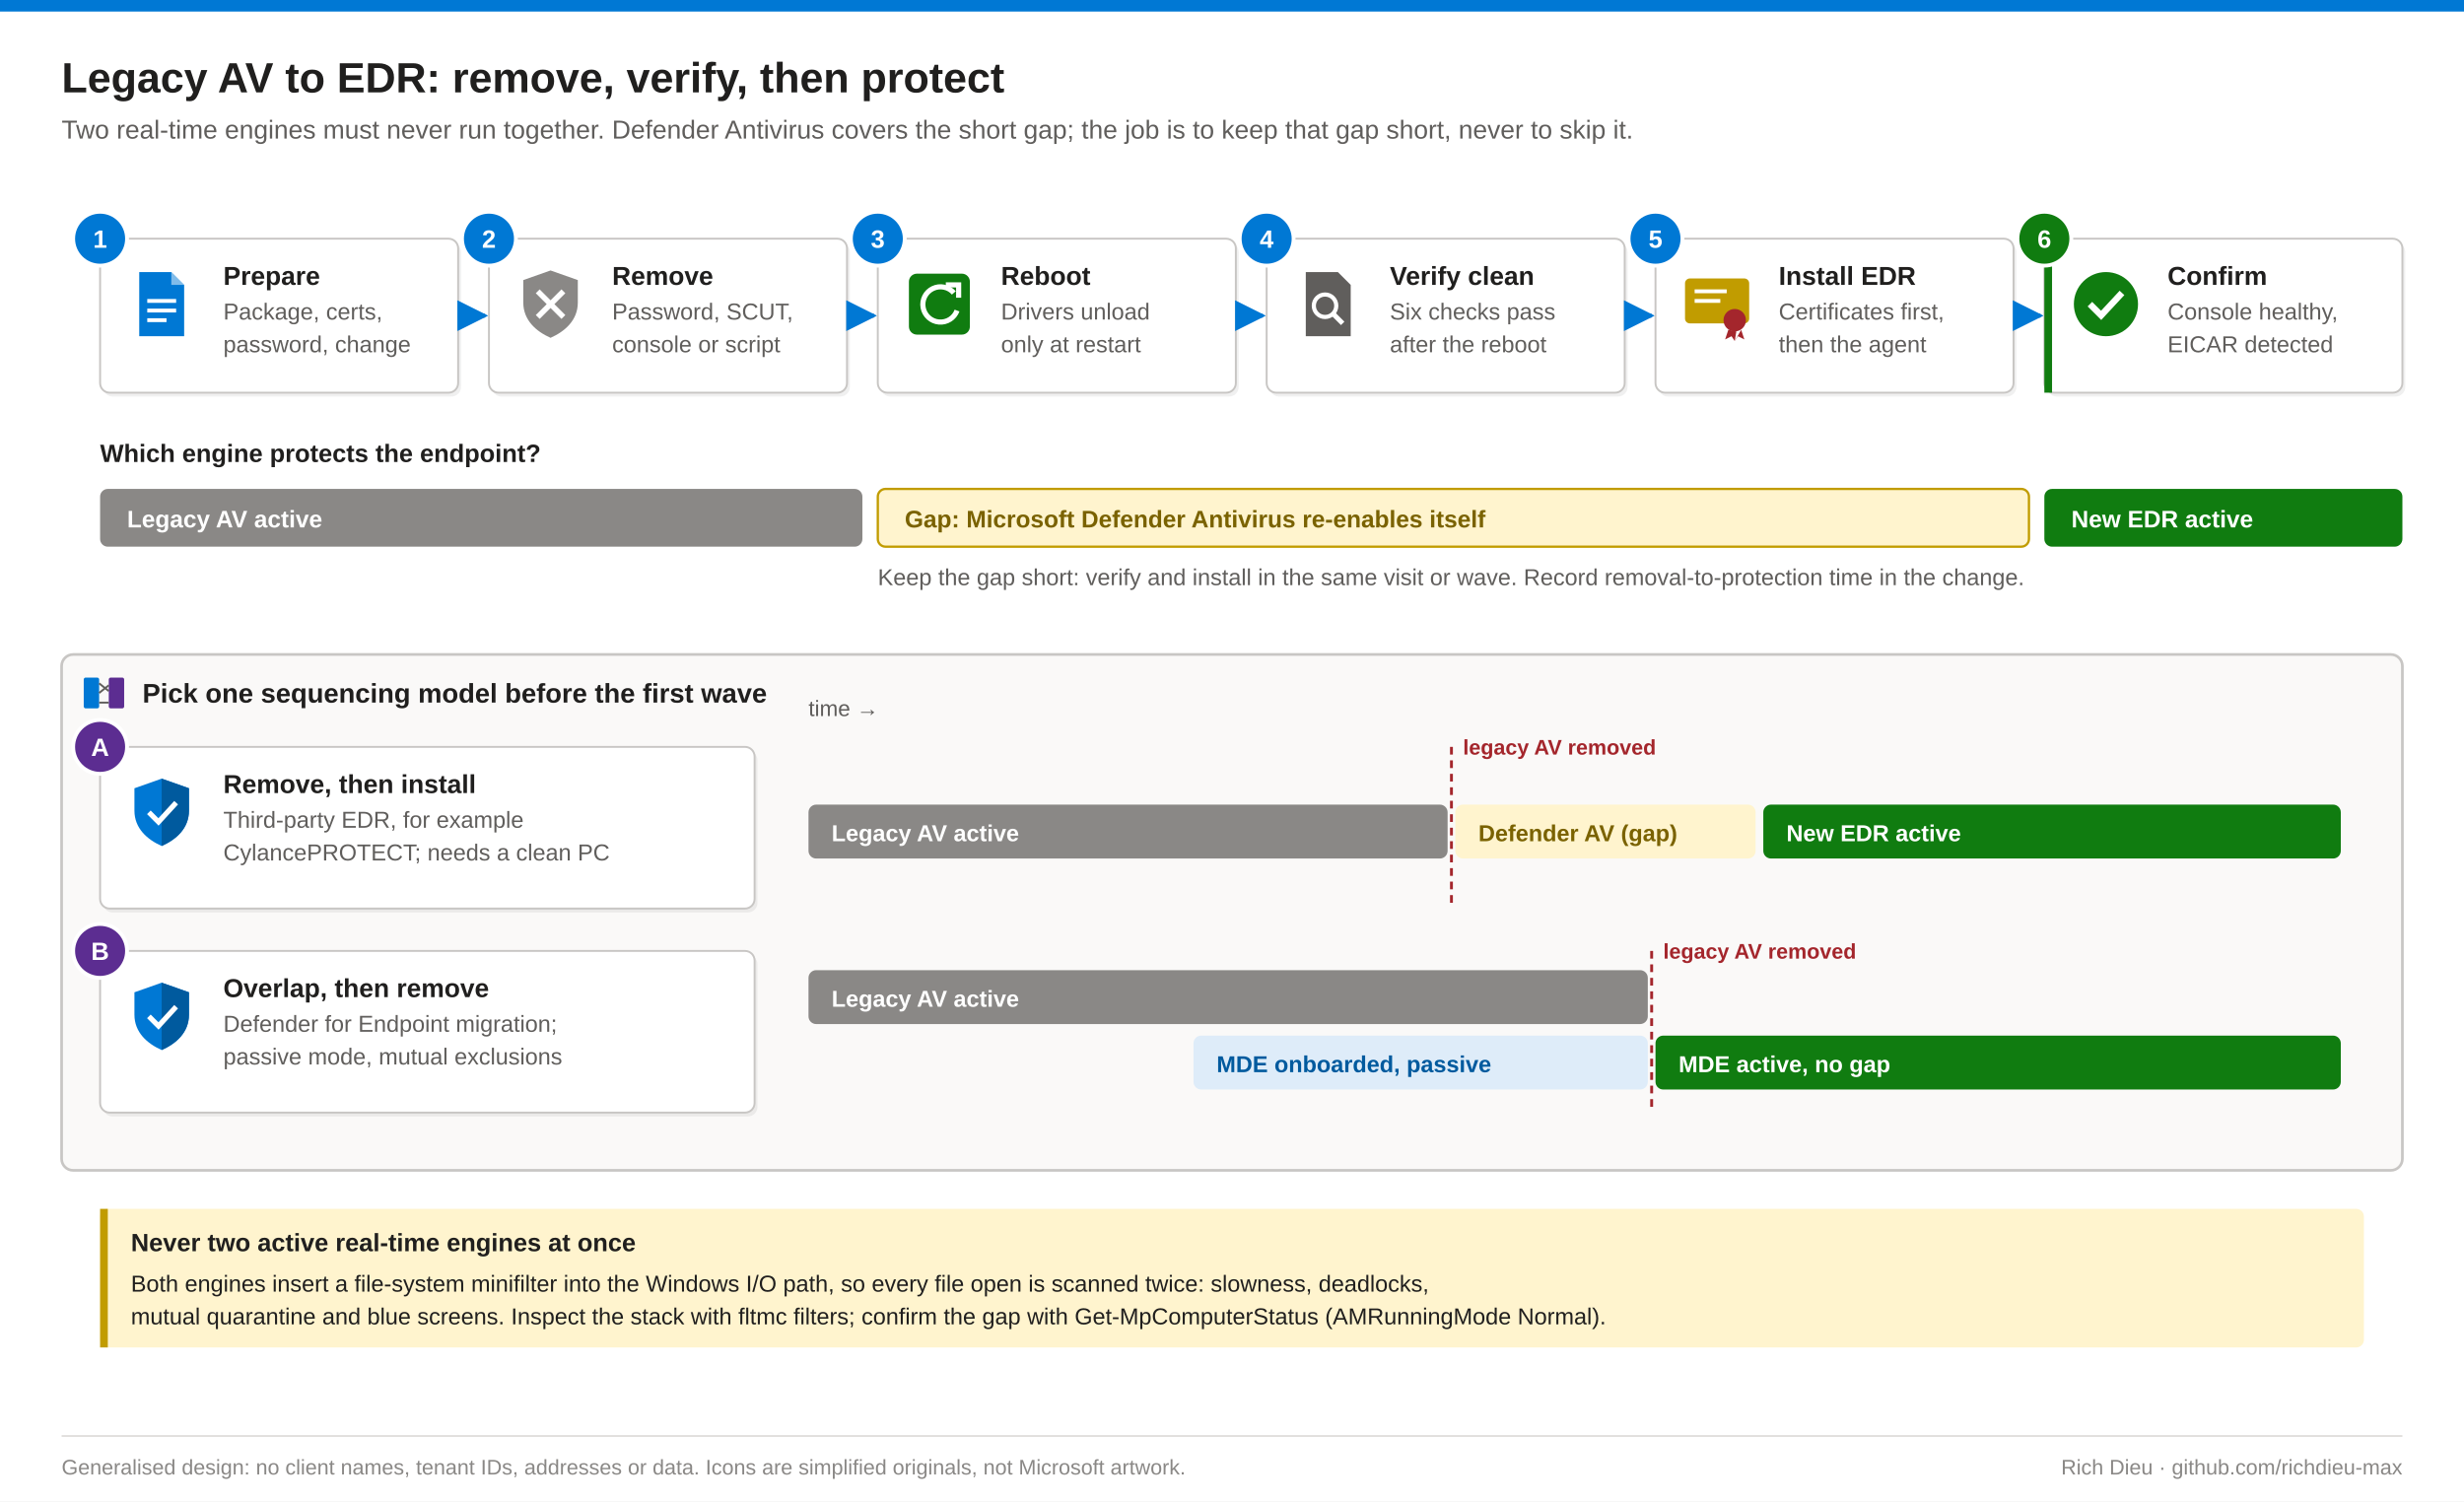
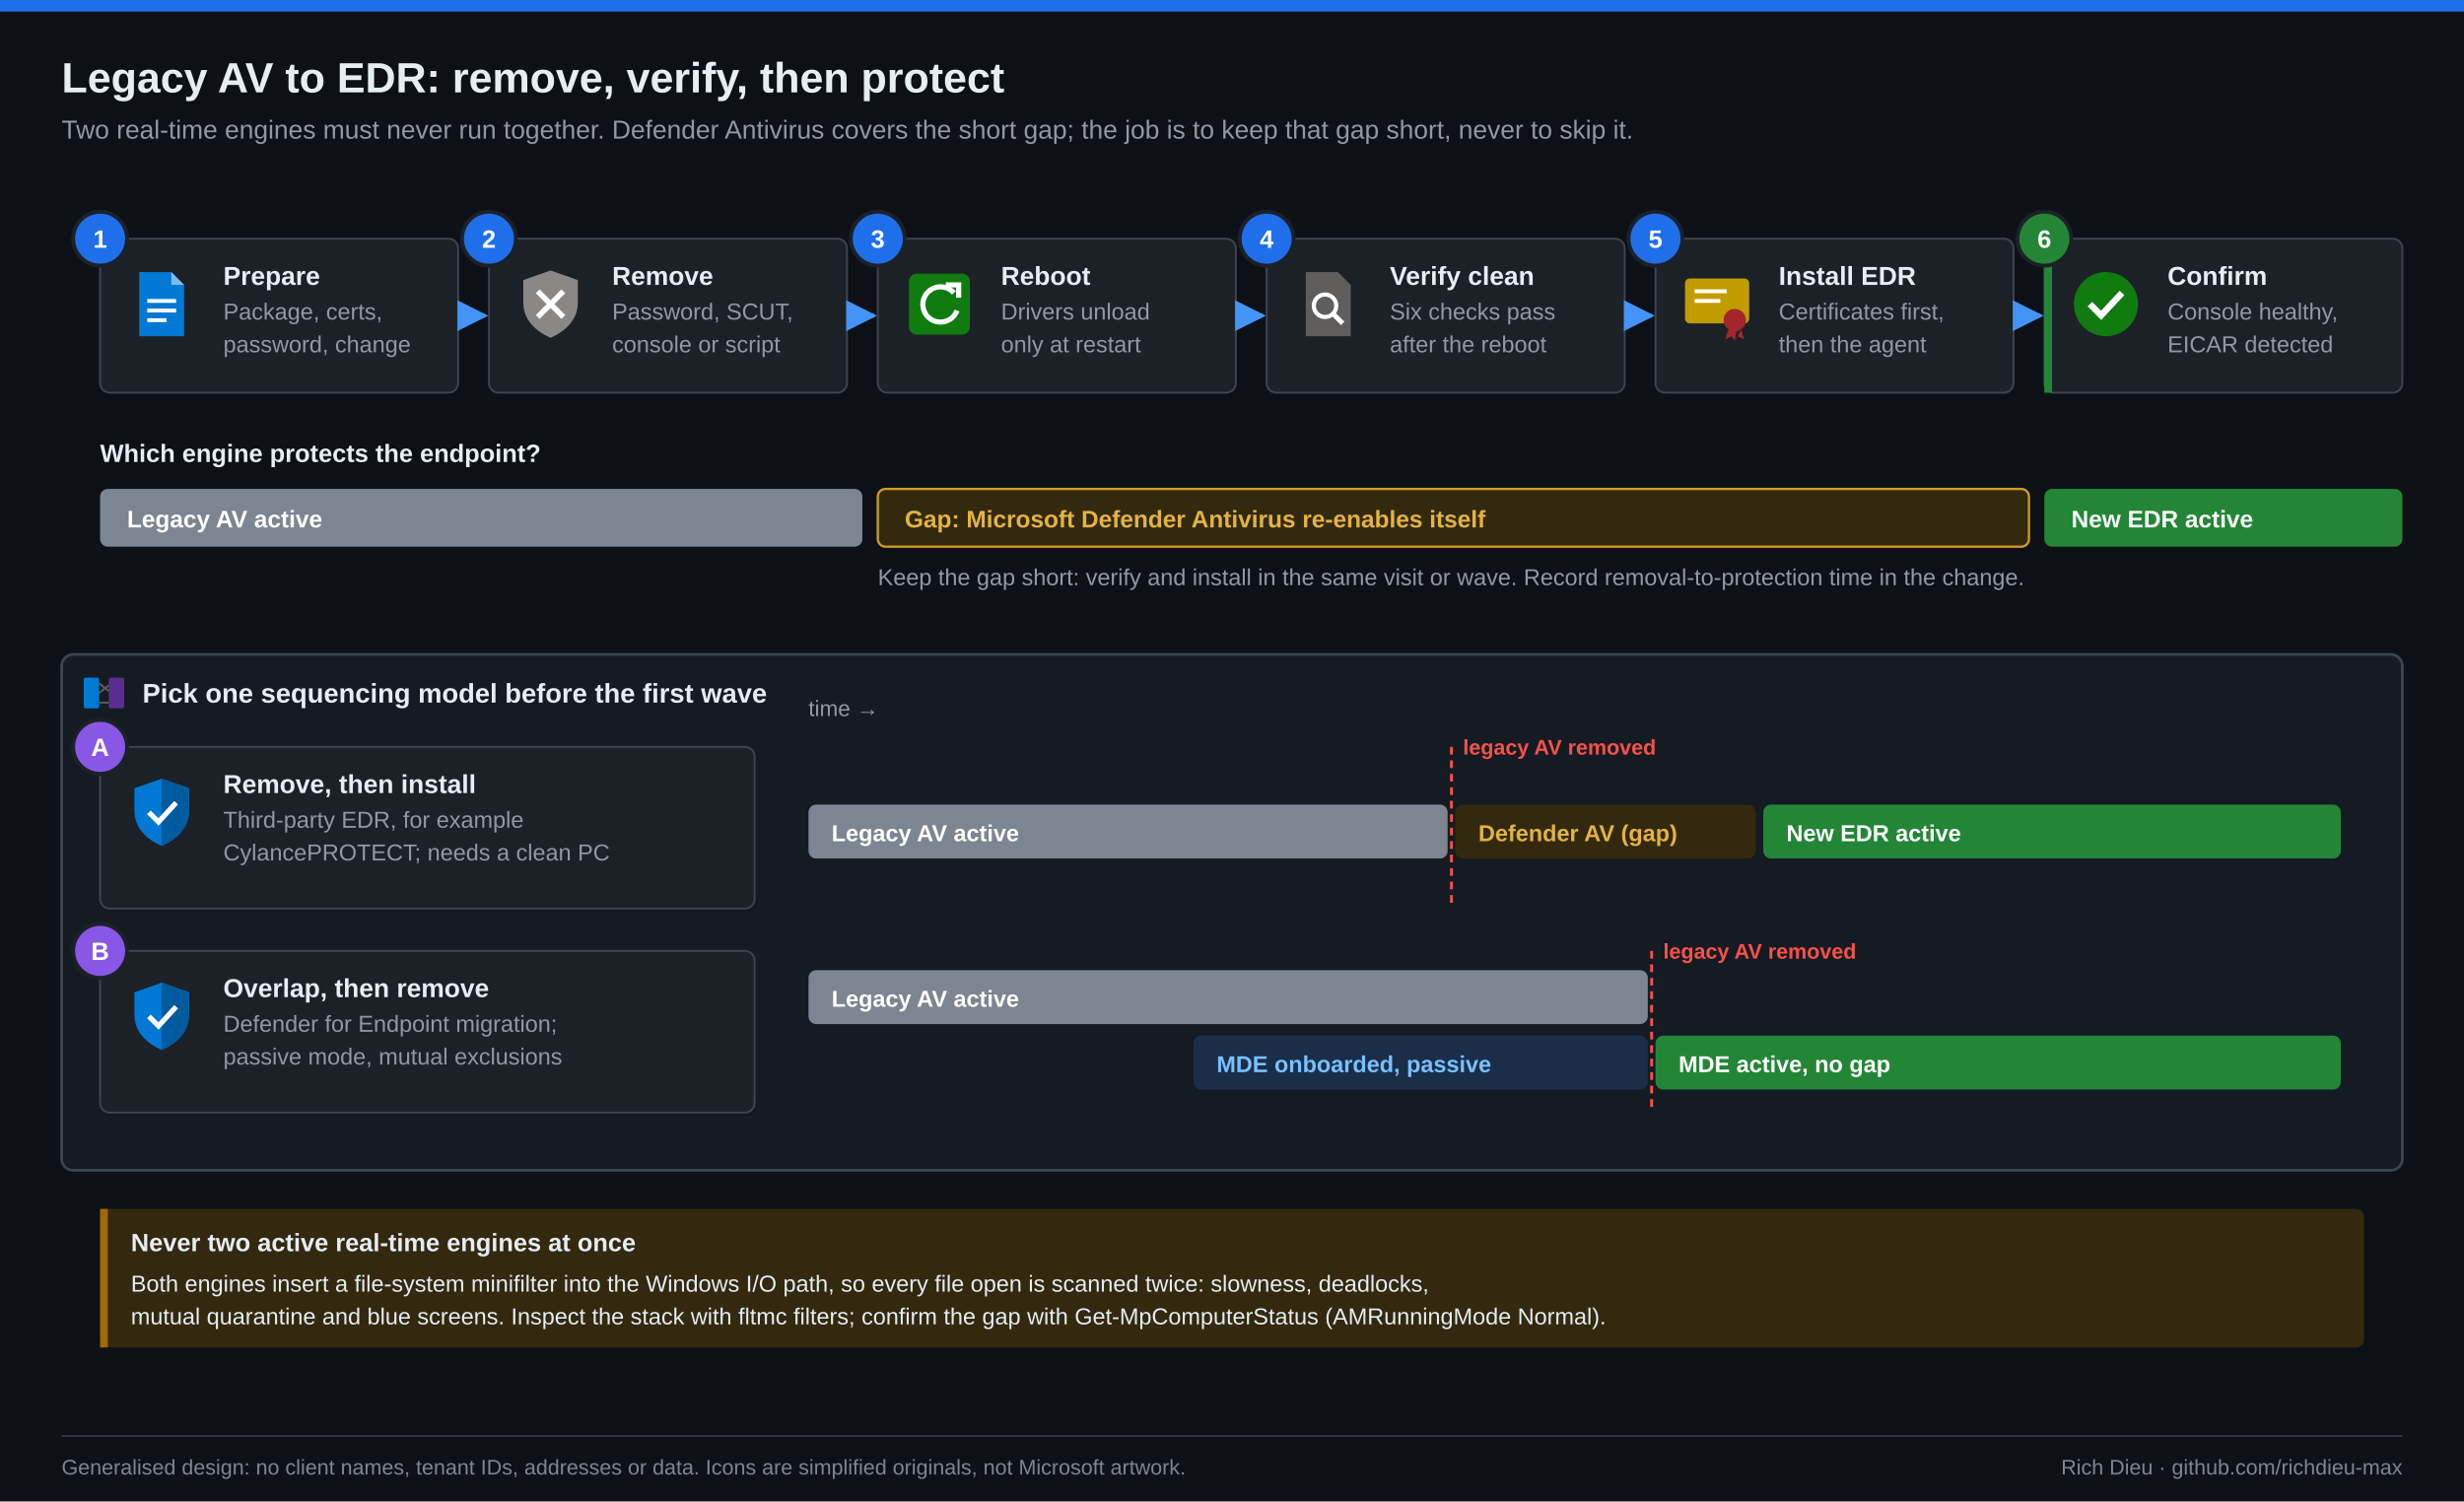
<svg xmlns="http://www.w3.org/2000/svg" viewBox="0 0 1280 780" width="1280" height="780" role="img" aria-label="Legacy AV to EDR: remove, verify, then protect">
  <defs>
    <marker id="m0078D4" viewBox="0 0 10 10" refX="9" refY="5" markerWidth="8" markerHeight="8" orient="auto">
-       <path d="M0,0 L10,5 L0,10 z" fill="#0078D4" />
+       <path d="M0,0 L10,5 L0,10 z" fill="#4493F8" />
    </marker>
    <marker id="m0078D4s" viewBox="0 0 10 10" refX="1" refY="5" markerWidth="8" markerHeight="8" orient="auto">
-       <path d="M10,0 L0,5 L10,10 z" fill="#0078D4" />
+       <path d="M10,0 L0,5 L10,10 z" fill="#4493F8" />
    </marker>
  </defs>
-   <rect width="1280" height="780" fill="#fff" />
-   <rect x="0" y="0" width="1280" height="6" fill="#0078D4" />
-   <text x="32" y="48" font-family="'Segoe UI', 'Segoe UI Web', -apple-system, BlinkMacSystemFont, 'Helvetica Neue', Arial, sans-serif" font-size="22" font-weight="600" fill="#201F1E">Legacy AV to EDR: remove, verify, then protect</text>
-   <text x="32" y="72" font-family="'Segoe UI', 'Segoe UI Web', -apple-system, BlinkMacSystemFont, 'Helvetica Neue', Arial, sans-serif" font-size="13.5" fill="#605E5C">Two real-time engines must never run together. Defender Antivirus covers the short gap; the job is to keep that gap short, never to skip it.</text>
-   <rect x="32" y="340" width="1216" height="268" rx="6" fill="#FAF9F8" stroke="#C8C6C4" stroke-width="1.4" />
+   <rect width="1280" height="780" fill="#0D1117" />
+   <rect x="0" y="0" width="1280" height="6" fill="#1F6FEB" />
+   <text x="32" y="48" font-family="'Segoe UI', 'Segoe UI Web', -apple-system, BlinkMacSystemFont, 'Helvetica Neue', Arial, sans-serif" font-size="22" font-weight="600" fill="#E6EDF3">Legacy AV to EDR: remove, verify, then protect</text>
+   <text x="32" y="72" font-family="'Segoe UI', 'Segoe UI Web', -apple-system, BlinkMacSystemFont, 'Helvetica Neue', Arial, sans-serif" font-size="13.5" fill="#9198A1">Two real-time engines must never run together. Defender Antivirus covers the short gap; the job is to keep that gap short, never to skip it.</text>
+   <rect x="32" y="340" width="1216" height="268" rx="6" fill="#151B23" stroke="#3D444D" stroke-width="1.4" />
  <g transform="translate(42,348) scale(0.5)">
    <rect x="3" y="8" width="16" height="32" rx="2" fill="#0078D4" />
    <rect x="29" y="8" width="16" height="32" rx="2" fill="#5C2D91" />
    <path d="M19 14 L29 22 M19 24 L29 16 M19 34 L29 34" stroke="#605E5C" stroke-width="2" />
  </g>
-   <text x="74" y="365" font-family="'Segoe UI', 'Segoe UI Web', -apple-system, BlinkMacSystemFont, 'Helvetica Neue', Arial, sans-serif" font-size="14" font-weight="600" fill="#201F1E" text-anchor="start">Pick one sequencing model before the first wave</text>
-   <line x1="754.0" y1="388" x2="754.0" y2="472" stroke="#A4262C" stroke-width="1.5" stroke-dasharray="4 3" />
-   <line x1="858.0" y1="494" x2="858.0" y2="578" stroke="#A4262C" stroke-width="1.5" stroke-dasharray="4 3" />
+   <text x="74" y="365" font-family="'Segoe UI', 'Segoe UI Web', -apple-system, BlinkMacSystemFont, 'Helvetica Neue', Arial, sans-serif" font-size="14" font-weight="600" fill="#E6EDF3" text-anchor="start">Pick one sequencing model before the first wave</text>
+   <line x1="754.0" y1="388" x2="754.0" y2="472" stroke="#F85149" stroke-width="1.5" stroke-dasharray="4 3" />
+   <line x1="858.0" y1="494" x2="858.0" y2="578" stroke="#F85149" stroke-width="1.5" stroke-dasharray="4 3" />
  <rect x="53.5" y="126" width="186" height="80" rx="5" fill="#000" opacity="0.06" />
-   <rect x="52" y="124" width="186" height="80" rx="5" fill="#fff" stroke="#C8C6C4" stroke-width="1" />
-   <path d="M238,164 L252,164" fill="none" stroke="#0078D4" stroke-width="2" marker-end="url(#m0078D4)" stroke-linejoin="round" />
+   <rect x="52" y="124" width="186" height="80" rx="5" fill="#1C2128" stroke="#3D444D" stroke-width="1" />
+   <path d="M238,164 L252,164" fill="none" stroke="#4493F8" stroke-width="2" marker-end="url(#m0078D4)" stroke-linejoin="round" />
  <rect x="255.5" y="126" width="186" height="80" rx="5" fill="#000" opacity="0.06" />
-   <rect x="254" y="124" width="186" height="80" rx="5" fill="#fff" stroke="#C8C6C4" stroke-width="1" />
-   <path d="M440,164 L454,164" fill="none" stroke="#0078D4" stroke-width="2" marker-end="url(#m0078D4)" stroke-linejoin="round" />
+   <rect x="254" y="124" width="186" height="80" rx="5" fill="#1C2128" stroke="#3D444D" stroke-width="1" />
+   <path d="M440,164 L454,164" fill="none" stroke="#4493F8" stroke-width="2" marker-end="url(#m0078D4)" stroke-linejoin="round" />
  <rect x="457.5" y="126" width="186" height="80" rx="5" fill="#000" opacity="0.06" />
-   <rect x="456" y="124" width="186" height="80" rx="5" fill="#fff" stroke="#C8C6C4" stroke-width="1" />
-   <path d="M642,164 L656,164" fill="none" stroke="#0078D4" stroke-width="2" marker-end="url(#m0078D4)" stroke-linejoin="round" />
+   <rect x="456" y="124" width="186" height="80" rx="5" fill="#1C2128" stroke="#3D444D" stroke-width="1" />
+   <path d="M642,164 L656,164" fill="none" stroke="#4493F8" stroke-width="2" marker-end="url(#m0078D4)" stroke-linejoin="round" />
  <rect x="659.5" y="126" width="186" height="80" rx="5" fill="#000" opacity="0.06" />
-   <rect x="658" y="124" width="186" height="80" rx="5" fill="#fff" stroke="#C8C6C4" stroke-width="1" />
-   <path d="M844,164 L858,164" fill="none" stroke="#0078D4" stroke-width="2" marker-end="url(#m0078D4)" stroke-linejoin="round" />
+   <rect x="658" y="124" width="186" height="80" rx="5" fill="#1C2128" stroke="#3D444D" stroke-width="1" />
+   <path d="M844,164 L858,164" fill="none" stroke="#4493F8" stroke-width="2" marker-end="url(#m0078D4)" stroke-linejoin="round" />
  <rect x="861.5" y="126" width="186" height="80" rx="5" fill="#000" opacity="0.06" />
-   <rect x="860" y="124" width="186" height="80" rx="5" fill="#fff" stroke="#C8C6C4" stroke-width="1" />
-   <path d="M1046,164 L1060,164" fill="none" stroke="#0078D4" stroke-width="2" marker-end="url(#m0078D4)" stroke-linejoin="round" />
+   <rect x="860" y="124" width="186" height="80" rx="5" fill="#1C2128" stroke="#3D444D" stroke-width="1" />
+   <path d="M1046,164 L1060,164" fill="none" stroke="#4493F8" stroke-width="2" marker-end="url(#m0078D4)" stroke-linejoin="round" />
  <rect x="1063.5" y="126" width="186" height="80" rx="5" fill="#000" opacity="0.06" />
-   <rect x="1062" y="124" width="186" height="80" rx="5" fill="#fff" stroke="#C8C6C4" stroke-width="1" />
-   <rect x="1062" y="124" width="4" height="80" rx="0" fill="#107C10" />
-   <rect x="52" y="254" width="396" height="30" rx="4" fill="#8A8886" />
-   <rect x="456" y="254" width="598" height="30" rx="4" fill="#FFF4CE" stroke="#C19C00" stroke-width="1.2" />
-   <rect x="1062" y="254" width="186" height="30" rx="4" fill="#107C10" />
+   <rect x="1062" y="124" width="186" height="80" rx="5" fill="#1C2128" stroke="#3D444D" stroke-width="1" />
+   <rect x="1062" y="124" width="4" height="80" rx="0" fill="#238636" />
+   <rect x="52" y="254" width="396" height="30" rx="4" fill="#7D8590" />
+   <rect x="456" y="254" width="598" height="30" rx="4" fill="#33290F" stroke="#D29922" stroke-width="1.2" />
+   <rect x="1062" y="254" width="186" height="30" rx="4" fill="#238636" />
  <rect x="53.5" y="390" width="340" height="84" rx="5" fill="#000" opacity="0.06" />
-   <rect x="52" y="388" width="340" height="84" rx="5" fill="#fff" stroke="#C8C6C4" stroke-width="1" />
-   <rect x="420" y="418" width="332.0" height="28" rx="4" fill="#8A8886" />
-   <rect x="756.0" y="418" width="156.0" height="28" rx="4" fill="#FFF4CE" />
-   <rect x="916.0" y="418" width="300.0" height="28" rx="4" fill="#107C10" />
+   <rect x="52" y="388" width="340" height="84" rx="5" fill="#1C2128" stroke="#3D444D" stroke-width="1" />
+   <rect x="420" y="418" width="332.0" height="28" rx="4" fill="#7D8590" />
+   <rect x="756.0" y="418" width="156.0" height="28" rx="4" fill="#33290F" />
+   <rect x="916.0" y="418" width="300.0" height="28" rx="4" fill="#238636" />
  <rect x="53.5" y="496" width="340" height="84" rx="5" fill="#000" opacity="0.06" />
-   <rect x="52" y="494" width="340" height="84" rx="5" fill="#fff" stroke="#C8C6C4" stroke-width="1" />
-   <rect x="420" y="504" width="436" height="28" rx="4" fill="#8A8886" />
-   <rect x="620.0" y="538" width="236" height="28" rx="4" fill="#DEECF9" />
-   <rect x="860.0" y="538" width="356" height="28" rx="4" fill="#107C10" />
-   <rect x="52" y="628" width="1176" height="72" rx="4" fill="#FFF4CE" />
-   <rect x="52" y="628" width="4" height="72" rx="0" fill="#C19C00" />
+   <rect x="52" y="494" width="340" height="84" rx="5" fill="#1C2128" stroke="#3D444D" stroke-width="1" />
+   <rect x="420" y="504" width="436" height="28" rx="4" fill="#7D8590" />
+   <rect x="620.0" y="538" width="236" height="28" rx="4" fill="#1A2E4A" />
+   <rect x="860.0" y="538" width="356" height="28" rx="4" fill="#238636" />
+   <rect x="52" y="628" width="1176" height="72" rx="4" fill="#33290F" />
+   <rect x="52" y="628" width="4" height="72" rx="0" fill="#9E6A03" />
  <g transform="translate(64,138) scale(0.8333)">
    <path d="M10 4 h20 l8 8 v32 h-28 Z" fill="#0078D4" />
    <path d="M30 4 v8 h8" fill="#fff" opacity=".5" />
    <path d="M15 22 h18 M15 28 h18 M15 34 h12" stroke="#fff" stroke-width="2.4" />
  </g>
-   <text x="116" y="148" font-family="'Segoe UI', 'Segoe UI Web', -apple-system, BlinkMacSystemFont, 'Helvetica Neue', Arial, sans-serif" font-size="13.5" font-weight="600" fill="#201F1E" text-anchor="start">Prepare</text>
-   <text x="116" y="166" font-family="'Segoe UI', 'Segoe UI Web', -apple-system, BlinkMacSystemFont, 'Helvetica Neue', Arial, sans-serif" font-size="12" font-weight="400" fill="#605E5C" text-anchor="start">Package, certs,</text>
-   <text x="116" y="183" font-family="'Segoe UI', 'Segoe UI Web', -apple-system, BlinkMacSystemFont, 'Helvetica Neue', Arial, sans-serif" font-size="12" font-weight="400" fill="#605E5C" text-anchor="start">password, change</text>
-   <circle cx="52" cy="124" r="15" fill="#fff" />
-   <circle cx="52" cy="124" r="13" fill="#0078D4" />
+   <text x="116" y="148" font-family="'Segoe UI', 'Segoe UI Web', -apple-system, BlinkMacSystemFont, 'Helvetica Neue', Arial, sans-serif" font-size="13.5" font-weight="600" fill="#E6EDF3" text-anchor="start">Prepare</text>
+   <text x="116" y="166" font-family="'Segoe UI', 'Segoe UI Web', -apple-system, BlinkMacSystemFont, 'Helvetica Neue', Arial, sans-serif" font-size="12" font-weight="400" fill="#9198A1" text-anchor="start">Package, certs,</text>
+   <text x="116" y="183" font-family="'Segoe UI', 'Segoe UI Web', -apple-system, BlinkMacSystemFont, 'Helvetica Neue', Arial, sans-serif" font-size="12" font-weight="400" fill="#9198A1" text-anchor="start">password, change</text>
+   <circle cx="52" cy="124" r="15" fill="#1C2128" />
+   <circle cx="52" cy="124" r="13" fill="#1F6FEB" />
  <text x="52" y="128.7" font-family="'Segoe UI', 'Segoe UI Web', -apple-system, BlinkMacSystemFont, 'Helvetica Neue', Arial, sans-serif" font-size="13" font-weight="700" fill="#fff" text-anchor="middle">1</text>
  <g transform="translate(266,138) scale(0.8333)">
    <path d="M24 3 L41 9 V23 C41 34 33 41 24 45 C15 41 7 34 7 23 V9 Z" fill="#8A8886" />
    <path d="M16 16 l16 16 M32 16 l-16 16" stroke="#fff" stroke-width="3.4" />
  </g>
-   <text x="318" y="148" font-family="'Segoe UI', 'Segoe UI Web', -apple-system, BlinkMacSystemFont, 'Helvetica Neue', Arial, sans-serif" font-size="13.5" font-weight="600" fill="#201F1E" text-anchor="start">Remove</text>
-   <text x="318" y="166" font-family="'Segoe UI', 'Segoe UI Web', -apple-system, BlinkMacSystemFont, 'Helvetica Neue', Arial, sans-serif" font-size="12" font-weight="400" fill="#605E5C" text-anchor="start">Password, SCUT,</text>
-   <text x="318" y="183" font-family="'Segoe UI', 'Segoe UI Web', -apple-system, BlinkMacSystemFont, 'Helvetica Neue', Arial, sans-serif" font-size="12" font-weight="400" fill="#605E5C" text-anchor="start">console or script</text>
-   <circle cx="254" cy="124" r="15" fill="#fff" />
-   <circle cx="254" cy="124" r="13" fill="#0078D4" />
+   <text x="318" y="148" font-family="'Segoe UI', 'Segoe UI Web', -apple-system, BlinkMacSystemFont, 'Helvetica Neue', Arial, sans-serif" font-size="13.5" font-weight="600" fill="#E6EDF3" text-anchor="start">Remove</text>
+   <text x="318" y="166" font-family="'Segoe UI', 'Segoe UI Web', -apple-system, BlinkMacSystemFont, 'Helvetica Neue', Arial, sans-serif" font-size="12" font-weight="400" fill="#9198A1" text-anchor="start">Password, SCUT,</text>
+   <text x="318" y="183" font-family="'Segoe UI', 'Segoe UI Web', -apple-system, BlinkMacSystemFont, 'Helvetica Neue', Arial, sans-serif" font-size="12" font-weight="400" fill="#9198A1" text-anchor="start">console or script</text>
+   <circle cx="254" cy="124" r="15" fill="#1C2128" />
+   <circle cx="254" cy="124" r="13" fill="#1F6FEB" />
  <text x="254" y="128.7" font-family="'Segoe UI', 'Segoe UI Web', -apple-system, BlinkMacSystemFont, 'Helvetica Neue', Arial, sans-serif" font-size="13" font-weight="700" fill="#fff" text-anchor="middle">2</text>
  <g transform="translate(468,138) scale(0.8333)">
    <rect x="5" y="5" width="38" height="38" rx="5" fill="#107C10" />
    <path d="M33 17 a11 11 0 1 0 2 11" fill="none" stroke="#fff" stroke-width="3.2" />
    <path d="M28 12 h8 v8" fill="none" stroke="#fff" stroke-width="3.2" />
  </g>
-   <text x="520" y="148" font-family="'Segoe UI', 'Segoe UI Web', -apple-system, BlinkMacSystemFont, 'Helvetica Neue', Arial, sans-serif" font-size="13.5" font-weight="600" fill="#201F1E" text-anchor="start">Reboot</text>
-   <text x="520" y="166" font-family="'Segoe UI', 'Segoe UI Web', -apple-system, BlinkMacSystemFont, 'Helvetica Neue', Arial, sans-serif" font-size="12" font-weight="400" fill="#605E5C" text-anchor="start">Drivers unload</text>
-   <text x="520" y="183" font-family="'Segoe UI', 'Segoe UI Web', -apple-system, BlinkMacSystemFont, 'Helvetica Neue', Arial, sans-serif" font-size="12" font-weight="400" fill="#605E5C" text-anchor="start">only at restart</text>
-   <circle cx="456" cy="124" r="15" fill="#fff" />
-   <circle cx="456" cy="124" r="13" fill="#0078D4" />
+   <text x="520" y="148" font-family="'Segoe UI', 'Segoe UI Web', -apple-system, BlinkMacSystemFont, 'Helvetica Neue', Arial, sans-serif" font-size="13.5" font-weight="600" fill="#E6EDF3" text-anchor="start">Reboot</text>
+   <text x="520" y="166" font-family="'Segoe UI', 'Segoe UI Web', -apple-system, BlinkMacSystemFont, 'Helvetica Neue', Arial, sans-serif" font-size="12" font-weight="400" fill="#9198A1" text-anchor="start">Drivers unload</text>
+   <text x="520" y="183" font-family="'Segoe UI', 'Segoe UI Web', -apple-system, BlinkMacSystemFont, 'Helvetica Neue', Arial, sans-serif" font-size="12" font-weight="400" fill="#9198A1" text-anchor="start">only at restart</text>
+   <circle cx="456" cy="124" r="15" fill="#1C2128" />
+   <circle cx="456" cy="124" r="13" fill="#1F6FEB" />
  <text x="456" y="128.7" font-family="'Segoe UI', 'Segoe UI Web', -apple-system, BlinkMacSystemFont, 'Helvetica Neue', Arial, sans-serif" font-size="13" font-weight="700" fill="#fff" text-anchor="middle">3</text>
  <g transform="translate(670,138) scale(0.8333)">
    <path d="M10 4 h20 l8 8 v32 h-28 Z" fill="#605E5C" />
    <circle cx="22" cy="25" r="7" fill="none" stroke="#fff" stroke-width="2.6" />
    <path d="M27 30 l6 6" stroke="#fff" stroke-width="3" />
  </g>
-   <text x="722" y="148" font-family="'Segoe UI', 'Segoe UI Web', -apple-system, BlinkMacSystemFont, 'Helvetica Neue', Arial, sans-serif" font-size="13.5" font-weight="600" fill="#201F1E" text-anchor="start">Verify clean</text>
-   <text x="722" y="166" font-family="'Segoe UI', 'Segoe UI Web', -apple-system, BlinkMacSystemFont, 'Helvetica Neue', Arial, sans-serif" font-size="12" font-weight="400" fill="#605E5C" text-anchor="start">Six checks pass</text>
-   <text x="722" y="183" font-family="'Segoe UI', 'Segoe UI Web', -apple-system, BlinkMacSystemFont, 'Helvetica Neue', Arial, sans-serif" font-size="12" font-weight="400" fill="#605E5C" text-anchor="start">after the reboot</text>
-   <circle cx="658" cy="124" r="15" fill="#fff" />
-   <circle cx="658" cy="124" r="13" fill="#0078D4" />
+   <text x="722" y="148" font-family="'Segoe UI', 'Segoe UI Web', -apple-system, BlinkMacSystemFont, 'Helvetica Neue', Arial, sans-serif" font-size="13.5" font-weight="600" fill="#E6EDF3" text-anchor="start">Verify clean</text>
+   <text x="722" y="166" font-family="'Segoe UI', 'Segoe UI Web', -apple-system, BlinkMacSystemFont, 'Helvetica Neue', Arial, sans-serif" font-size="12" font-weight="400" fill="#9198A1" text-anchor="start">Six checks pass</text>
+   <text x="722" y="183" font-family="'Segoe UI', 'Segoe UI Web', -apple-system, BlinkMacSystemFont, 'Helvetica Neue', Arial, sans-serif" font-size="12" font-weight="400" fill="#9198A1" text-anchor="start">after the reboot</text>
+   <circle cx="658" cy="124" r="15" fill="#1C2128" />
+   <circle cx="658" cy="124" r="13" fill="#1F6FEB" />
  <text x="658" y="128.7" font-family="'Segoe UI', 'Segoe UI Web', -apple-system, BlinkMacSystemFont, 'Helvetica Neue', Arial, sans-serif" font-size="13" font-weight="700" fill="#fff" text-anchor="middle">4</text>
  <g transform="translate(872,138) scale(0.8333)">
    <rect x="4" y="8" width="40" height="28" rx="3" fill="#C19C00" />
    <path d="M10 16 h20 M10 22 h16" stroke="#fff" stroke-width="2.4" />
    <circle cx="35" cy="34" r="7" fill="#A4262C" />
    <path d="M31 40 l-2 6 4-2 2 3 1-6 M39 40 l2 6 -4-2 -2 3" fill="#A4262C" />
  </g>
-   <text x="924" y="148" font-family="'Segoe UI', 'Segoe UI Web', -apple-system, BlinkMacSystemFont, 'Helvetica Neue', Arial, sans-serif" font-size="13.5" font-weight="600" fill="#201F1E" text-anchor="start">Install EDR</text>
-   <text x="924" y="166" font-family="'Segoe UI', 'Segoe UI Web', -apple-system, BlinkMacSystemFont, 'Helvetica Neue', Arial, sans-serif" font-size="12" font-weight="400" fill="#605E5C" text-anchor="start">Certificates first,</text>
-   <text x="924" y="183" font-family="'Segoe UI', 'Segoe UI Web', -apple-system, BlinkMacSystemFont, 'Helvetica Neue', Arial, sans-serif" font-size="12" font-weight="400" fill="#605E5C" text-anchor="start">then the agent</text>
-   <circle cx="860" cy="124" r="15" fill="#fff" />
-   <circle cx="860" cy="124" r="13" fill="#0078D4" />
+   <text x="924" y="148" font-family="'Segoe UI', 'Segoe UI Web', -apple-system, BlinkMacSystemFont, 'Helvetica Neue', Arial, sans-serif" font-size="13.5" font-weight="600" fill="#E6EDF3" text-anchor="start">Install EDR</text>
+   <text x="924" y="166" font-family="'Segoe UI', 'Segoe UI Web', -apple-system, BlinkMacSystemFont, 'Helvetica Neue', Arial, sans-serif" font-size="12" font-weight="400" fill="#9198A1" text-anchor="start">Certificates first,</text>
+   <text x="924" y="183" font-family="'Segoe UI', 'Segoe UI Web', -apple-system, BlinkMacSystemFont, 'Helvetica Neue', Arial, sans-serif" font-size="12" font-weight="400" fill="#9198A1" text-anchor="start">then the agent</text>
+   <circle cx="860" cy="124" r="15" fill="#1C2128" />
+   <circle cx="860" cy="124" r="13" fill="#1F6FEB" />
  <text x="860" y="128.7" font-family="'Segoe UI', 'Segoe UI Web', -apple-system, BlinkMacSystemFont, 'Helvetica Neue', Arial, sans-serif" font-size="13" font-weight="700" fill="#fff" text-anchor="middle">5</text>
  <g transform="translate(1074,138) scale(0.8333)">
    <circle cx="24" cy="24" r="20" fill="#107C10" />
    <path d="M14 24 l7 7 13-14" stroke="#fff" stroke-width="4" fill="none" />
  </g>
-   <text x="1126" y="148" font-family="'Segoe UI', 'Segoe UI Web', -apple-system, BlinkMacSystemFont, 'Helvetica Neue', Arial, sans-serif" font-size="13.5" font-weight="600" fill="#201F1E" text-anchor="start">Confirm</text>
-   <text x="1126" y="166" font-family="'Segoe UI', 'Segoe UI Web', -apple-system, BlinkMacSystemFont, 'Helvetica Neue', Arial, sans-serif" font-size="12" font-weight="400" fill="#605E5C" text-anchor="start">Console healthy,</text>
-   <text x="1126" y="183" font-family="'Segoe UI', 'Segoe UI Web', -apple-system, BlinkMacSystemFont, 'Helvetica Neue', Arial, sans-serif" font-size="12" font-weight="400" fill="#605E5C" text-anchor="start">EICAR detected</text>
-   <circle cx="1062" cy="124" r="15" fill="#fff" />
-   <circle cx="1062" cy="124" r="13" fill="#107C10" />
+   <text x="1126" y="148" font-family="'Segoe UI', 'Segoe UI Web', -apple-system, BlinkMacSystemFont, 'Helvetica Neue', Arial, sans-serif" font-size="13.5" font-weight="600" fill="#E6EDF3" text-anchor="start">Confirm</text>
+   <text x="1126" y="166" font-family="'Segoe UI', 'Segoe UI Web', -apple-system, BlinkMacSystemFont, 'Helvetica Neue', Arial, sans-serif" font-size="12" font-weight="400" fill="#9198A1" text-anchor="start">Console healthy,</text>
+   <text x="1126" y="183" font-family="'Segoe UI', 'Segoe UI Web', -apple-system, BlinkMacSystemFont, 'Helvetica Neue', Arial, sans-serif" font-size="12" font-weight="400" fill="#9198A1" text-anchor="start">EICAR detected</text>
+   <circle cx="1062" cy="124" r="15" fill="#1C2128" />
+   <circle cx="1062" cy="124" r="13" fill="#238636" />
  <text x="1062" y="128.7" font-family="'Segoe UI', 'Segoe UI Web', -apple-system, BlinkMacSystemFont, 'Helvetica Neue', Arial, sans-serif" font-size="13" font-weight="700" fill="#fff" text-anchor="middle">6</text>
-   <text x="52" y="240" font-family="'Segoe UI', 'Segoe UI Web', -apple-system, BlinkMacSystemFont, 'Helvetica Neue', Arial, sans-serif" font-size="13" font-weight="600" fill="#201F1E" text-anchor="start">Which engine protects the endpoint?</text>
+   <text x="52" y="240" font-family="'Segoe UI', 'Segoe UI Web', -apple-system, BlinkMacSystemFont, 'Helvetica Neue', Arial, sans-serif" font-size="13" font-weight="600" fill="#E6EDF3" text-anchor="start">Which engine protects the endpoint?</text>
  <text x="66" y="274" font-family="'Segoe UI', 'Segoe UI Web', -apple-system, BlinkMacSystemFont, 'Helvetica Neue', Arial, sans-serif" font-size="12.5" font-weight="600" fill="#fff" text-anchor="start">Legacy AV active</text>
-   <text x="470" y="274" font-family="'Segoe UI', 'Segoe UI Web', -apple-system, BlinkMacSystemFont, 'Helvetica Neue', Arial, sans-serif" font-size="12.5" font-weight="600" fill="#7A6200" text-anchor="start">Gap: Microsoft Defender Antivirus re-enables itself</text>
+   <text x="470" y="274" font-family="'Segoe UI', 'Segoe UI Web', -apple-system, BlinkMacSystemFont, 'Helvetica Neue', Arial, sans-serif" font-size="12.5" font-weight="600" fill="#E3B341" text-anchor="start">Gap: Microsoft Defender Antivirus re-enables itself</text>
  <text x="1076" y="274" font-family="'Segoe UI', 'Segoe UI Web', -apple-system, BlinkMacSystemFont, 'Helvetica Neue', Arial, sans-serif" font-size="12.5" font-weight="600" fill="#fff" text-anchor="start">New EDR active</text>
-   <text x="456" y="304" font-family="'Segoe UI', 'Segoe UI Web', -apple-system, BlinkMacSystemFont, 'Helvetica Neue', Arial, sans-serif" font-size="12" font-weight="400" fill="#605E5C" text-anchor="start">Keep the gap short: verify and install in the same visit or wave. Record removal-to-protection time in the change.</text>
+   <text x="456" y="304" font-family="'Segoe UI', 'Segoe UI Web', -apple-system, BlinkMacSystemFont, 'Helvetica Neue', Arial, sans-serif" font-size="12" font-weight="400" fill="#9198A1" text-anchor="start">Keep the gap short: verify and install in the same visit or wave. Record removal-to-protection time in the change.</text>
  <g transform="translate(64,402) scale(0.8333)">
    <path d="M24 3 L41 9 V23 C41 34 33 41 24 45 C15 41 7 34 7 23 V9 Z" fill="#0078D4" />
    <path d="M24 3 V45 C33 41 41 34 41 23 V9 Z" fill="#005A9E" />
    <path d="M16 24 l6 6 11-12" stroke="#fff" stroke-width="3.2" fill="none" />
  </g>
-   <text x="116" y="412" font-family="'Segoe UI', 'Segoe UI Web', -apple-system, BlinkMacSystemFont, 'Helvetica Neue', Arial, sans-serif" font-size="13.5" font-weight="600" fill="#201F1E" text-anchor="start">Remove, then install</text>
-   <text x="116" y="430" font-family="'Segoe UI', 'Segoe UI Web', -apple-system, BlinkMacSystemFont, 'Helvetica Neue', Arial, sans-serif" font-size="12" font-weight="400" fill="#605E5C" text-anchor="start">Third-party EDR, for example</text>
-   <text x="116" y="447" font-family="'Segoe UI', 'Segoe UI Web', -apple-system, BlinkMacSystemFont, 'Helvetica Neue', Arial, sans-serif" font-size="12" font-weight="400" fill="#605E5C" text-anchor="start">CylancePROTECT; needs a clean PC</text>
-   <circle cx="52" cy="388" r="15" fill="#fff" />
-   <circle cx="52" cy="388" r="13" fill="#5C2D91" />
+   <text x="116" y="412" font-family="'Segoe UI', 'Segoe UI Web', -apple-system, BlinkMacSystemFont, 'Helvetica Neue', Arial, sans-serif" font-size="13.5" font-weight="600" fill="#E6EDF3" text-anchor="start">Remove, then install</text>
+   <text x="116" y="430" font-family="'Segoe UI', 'Segoe UI Web', -apple-system, BlinkMacSystemFont, 'Helvetica Neue', Arial, sans-serif" font-size="12" font-weight="400" fill="#9198A1" text-anchor="start">Third-party EDR, for example</text>
+   <text x="116" y="447" font-family="'Segoe UI', 'Segoe UI Web', -apple-system, BlinkMacSystemFont, 'Helvetica Neue', Arial, sans-serif" font-size="12" font-weight="400" fill="#9198A1" text-anchor="start">CylancePROTECT; needs a clean PC</text>
+   <circle cx="52" cy="388" r="15" fill="#1C2128" />
+   <circle cx="52" cy="388" r="13" fill="#8957E5" />
  <text x="52" y="392.7" font-family="'Segoe UI', 'Segoe UI Web', -apple-system, BlinkMacSystemFont, 'Helvetica Neue', Arial, sans-serif" font-size="13" font-weight="700" fill="#fff" text-anchor="middle">A</text>
  <text x="432" y="437" font-family="'Segoe UI', 'Segoe UI Web', -apple-system, BlinkMacSystemFont, 'Helvetica Neue', Arial, sans-serif" font-size="12" font-weight="600" fill="#fff" text-anchor="start">Legacy AV active</text>
-   <text x="768.0" y="437" font-family="'Segoe UI', 'Segoe UI Web', -apple-system, BlinkMacSystemFont, 'Helvetica Neue', Arial, sans-serif" font-size="12" font-weight="600" fill="#7A6200" text-anchor="start">Defender AV (gap)</text>
+   <text x="768.0" y="437" font-family="'Segoe UI', 'Segoe UI Web', -apple-system, BlinkMacSystemFont, 'Helvetica Neue', Arial, sans-serif" font-size="12" font-weight="600" fill="#E3B341" text-anchor="start">Defender AV (gap)</text>
  <text x="928.0" y="437" font-family="'Segoe UI', 'Segoe UI Web', -apple-system, BlinkMacSystemFont, 'Helvetica Neue', Arial, sans-serif" font-size="12" font-weight="600" fill="#fff" text-anchor="start">New EDR active</text>
  <g transform="translate(64,508) scale(0.8333)">
    <path d="M24 3 L41 9 V23 C41 34 33 41 24 45 C15 41 7 34 7 23 V9 Z" fill="#0078D4" />
    <path d="M24 3 V45 C33 41 41 34 41 23 V9 Z" fill="#005A9E" />
    <path d="M16 24 l6 6 11-12" stroke="#fff" stroke-width="3.2" fill="none" />
  </g>
-   <text x="116" y="518" font-family="'Segoe UI', 'Segoe UI Web', -apple-system, BlinkMacSystemFont, 'Helvetica Neue', Arial, sans-serif" font-size="13.5" font-weight="600" fill="#201F1E" text-anchor="start">Overlap, then remove</text>
-   <text x="116" y="536" font-family="'Segoe UI', 'Segoe UI Web', -apple-system, BlinkMacSystemFont, 'Helvetica Neue', Arial, sans-serif" font-size="12" font-weight="400" fill="#605E5C" text-anchor="start">Defender for Endpoint migration;</text>
-   <text x="116" y="553" font-family="'Segoe UI', 'Segoe UI Web', -apple-system, BlinkMacSystemFont, 'Helvetica Neue', Arial, sans-serif" font-size="12" font-weight="400" fill="#605E5C" text-anchor="start">passive mode, mutual exclusions</text>
-   <circle cx="52" cy="494" r="15" fill="#fff" />
-   <circle cx="52" cy="494" r="13" fill="#5C2D91" />
+   <text x="116" y="518" font-family="'Segoe UI', 'Segoe UI Web', -apple-system, BlinkMacSystemFont, 'Helvetica Neue', Arial, sans-serif" font-size="13.5" font-weight="600" fill="#E6EDF3" text-anchor="start">Overlap, then remove</text>
+   <text x="116" y="536" font-family="'Segoe UI', 'Segoe UI Web', -apple-system, BlinkMacSystemFont, 'Helvetica Neue', Arial, sans-serif" font-size="12" font-weight="400" fill="#9198A1" text-anchor="start">Defender for Endpoint migration;</text>
+   <text x="116" y="553" font-family="'Segoe UI', 'Segoe UI Web', -apple-system, BlinkMacSystemFont, 'Helvetica Neue', Arial, sans-serif" font-size="12" font-weight="400" fill="#9198A1" text-anchor="start">passive mode, mutual exclusions</text>
+   <circle cx="52" cy="494" r="15" fill="#1C2128" />
+   <circle cx="52" cy="494" r="13" fill="#8957E5" />
  <text x="52" y="498.7" font-family="'Segoe UI', 'Segoe UI Web', -apple-system, BlinkMacSystemFont, 'Helvetica Neue', Arial, sans-serif" font-size="13" font-weight="700" fill="#fff" text-anchor="middle">B</text>
  <text x="432" y="523" font-family="'Segoe UI', 'Segoe UI Web', -apple-system, BlinkMacSystemFont, 'Helvetica Neue', Arial, sans-serif" font-size="12" font-weight="600" fill="#fff" text-anchor="start">Legacy AV active</text>
-   <text x="632.0" y="557" font-family="'Segoe UI', 'Segoe UI Web', -apple-system, BlinkMacSystemFont, 'Helvetica Neue', Arial, sans-serif" font-size="12" font-weight="600" fill="#005A9E" text-anchor="start">MDE onboarded, passive</text>
+   <text x="632.0" y="557" font-family="'Segoe UI', 'Segoe UI Web', -apple-system, BlinkMacSystemFont, 'Helvetica Neue', Arial, sans-serif" font-size="12" font-weight="600" fill="#79C0FF" text-anchor="start">MDE onboarded, passive</text>
  <text x="872.0" y="557" font-family="'Segoe UI', 'Segoe UI Web', -apple-system, BlinkMacSystemFont, 'Helvetica Neue', Arial, sans-serif" font-size="12" font-weight="600" fill="#fff" text-anchor="start">MDE active, no gap</text>
-   <text x="760.0" y="392" font-family="'Segoe UI', 'Segoe UI Web', -apple-system, BlinkMacSystemFont, 'Helvetica Neue', Arial, sans-serif" font-size="11" font-weight="600" fill="#A4262C" text-anchor="start">legacy AV removed</text>
-   <text x="864.0" y="498" font-family="'Segoe UI', 'Segoe UI Web', -apple-system, BlinkMacSystemFont, 'Helvetica Neue', Arial, sans-serif" font-size="11" font-weight="600" fill="#A4262C" text-anchor="start">legacy AV removed</text>
-   <text x="420" y="372" font-family="'Segoe UI', 'Segoe UI Web', -apple-system, BlinkMacSystemFont, 'Helvetica Neue', Arial, sans-serif" font-size="11.5" font-weight="400" fill="#605E5C" text-anchor="start">time →</text>
-   <text x="68" y="650" font-family="'Segoe UI', 'Segoe UI Web', -apple-system, BlinkMacSystemFont, 'Helvetica Neue', Arial, sans-serif" font-size="13" font-weight="600" fill="#201F1E" text-anchor="start">Never two active real-time engines at once</text>
-   <text x="68" y="671" font-family="'Segoe UI', 'Segoe UI Web', -apple-system, BlinkMacSystemFont, 'Helvetica Neue', Arial, sans-serif" font-size="12" font-weight="400" fill="#201F1E" text-anchor="start">Both engines insert a file-system minifilter into the Windows I/O path, so every file open is scanned twice: slowness, deadlocks,</text>
-   <text x="68" y="688" font-family="'Segoe UI', 'Segoe UI Web', -apple-system, BlinkMacSystemFont, 'Helvetica Neue', Arial, sans-serif" font-size="12" font-weight="400" fill="#201F1E" text-anchor="start">mutual quarantine and blue screens. Inspect the stack with fltmc filters; confirm the gap with Get-MpComputerStatus (AMRunningMode Normal).</text>
-   <line x1="32" y1="746" x2="1248" y2="746" stroke="#E1DFDD" />
-   <text x="32" y="766" font-family="'Segoe UI', 'Segoe UI Web', -apple-system, BlinkMacSystemFont, 'Helvetica Neue', Arial, sans-serif" font-size="11" fill="#8A8886">Generalised design: no client names, tenant IDs, addresses or data. Icons are simplified originals, not Microsoft artwork.</text>
-   <text x="1248" y="766" font-family="'Segoe UI', 'Segoe UI Web', -apple-system, BlinkMacSystemFont, 'Helvetica Neue', Arial, sans-serif" font-size="11" fill="#8A8886" text-anchor="end">Rich Dieu · github.com/richdieu-max</text>
+   <text x="760.0" y="392" font-family="'Segoe UI', 'Segoe UI Web', -apple-system, BlinkMacSystemFont, 'Helvetica Neue', Arial, sans-serif" font-size="11" font-weight="600" fill="#F85149" text-anchor="start">legacy AV removed</text>
+   <text x="864.0" y="498" font-family="'Segoe UI', 'Segoe UI Web', -apple-system, BlinkMacSystemFont, 'Helvetica Neue', Arial, sans-serif" font-size="11" font-weight="600" fill="#F85149" text-anchor="start">legacy AV removed</text>
+   <text x="420" y="372" font-family="'Segoe UI', 'Segoe UI Web', -apple-system, BlinkMacSystemFont, 'Helvetica Neue', Arial, sans-serif" font-size="11.5" font-weight="400" fill="#9198A1" text-anchor="start">time →</text>
+   <text x="68" y="650" font-family="'Segoe UI', 'Segoe UI Web', -apple-system, BlinkMacSystemFont, 'Helvetica Neue', Arial, sans-serif" font-size="13" font-weight="600" fill="#E6EDF3" text-anchor="start">Never two active real-time engines at once</text>
+   <text x="68" y="671" font-family="'Segoe UI', 'Segoe UI Web', -apple-system, BlinkMacSystemFont, 'Helvetica Neue', Arial, sans-serif" font-size="12" font-weight="400" fill="#E6EDF3" text-anchor="start">Both engines insert a file-system minifilter into the Windows I/O path, so every file open is scanned twice: slowness, deadlocks,</text>
+   <text x="68" y="688" font-family="'Segoe UI', 'Segoe UI Web', -apple-system, BlinkMacSystemFont, 'Helvetica Neue', Arial, sans-serif" font-size="12" font-weight="400" fill="#E6EDF3" text-anchor="start">mutual quarantine and blue screens. Inspect the stack with fltmc filters; confirm the gap with Get-MpComputerStatus (AMRunningMode Normal).</text>
+   <line x1="32" y1="746" x2="1248" y2="746" stroke="#30363D" />
+   <text x="32" y="766" font-family="'Segoe UI', 'Segoe UI Web', -apple-system, BlinkMacSystemFont, 'Helvetica Neue', Arial, sans-serif" font-size="11" fill="#7D8590">Generalised design: no client names, tenant IDs, addresses or data. Icons are simplified originals, not Microsoft artwork.</text>
+   <text x="1248" y="766" font-family="'Segoe UI', 'Segoe UI Web', -apple-system, BlinkMacSystemFont, 'Helvetica Neue', Arial, sans-serif" font-size="11" fill="#7D8590" text-anchor="end">Rich Dieu · github.com/richdieu-max</text>
</svg>
